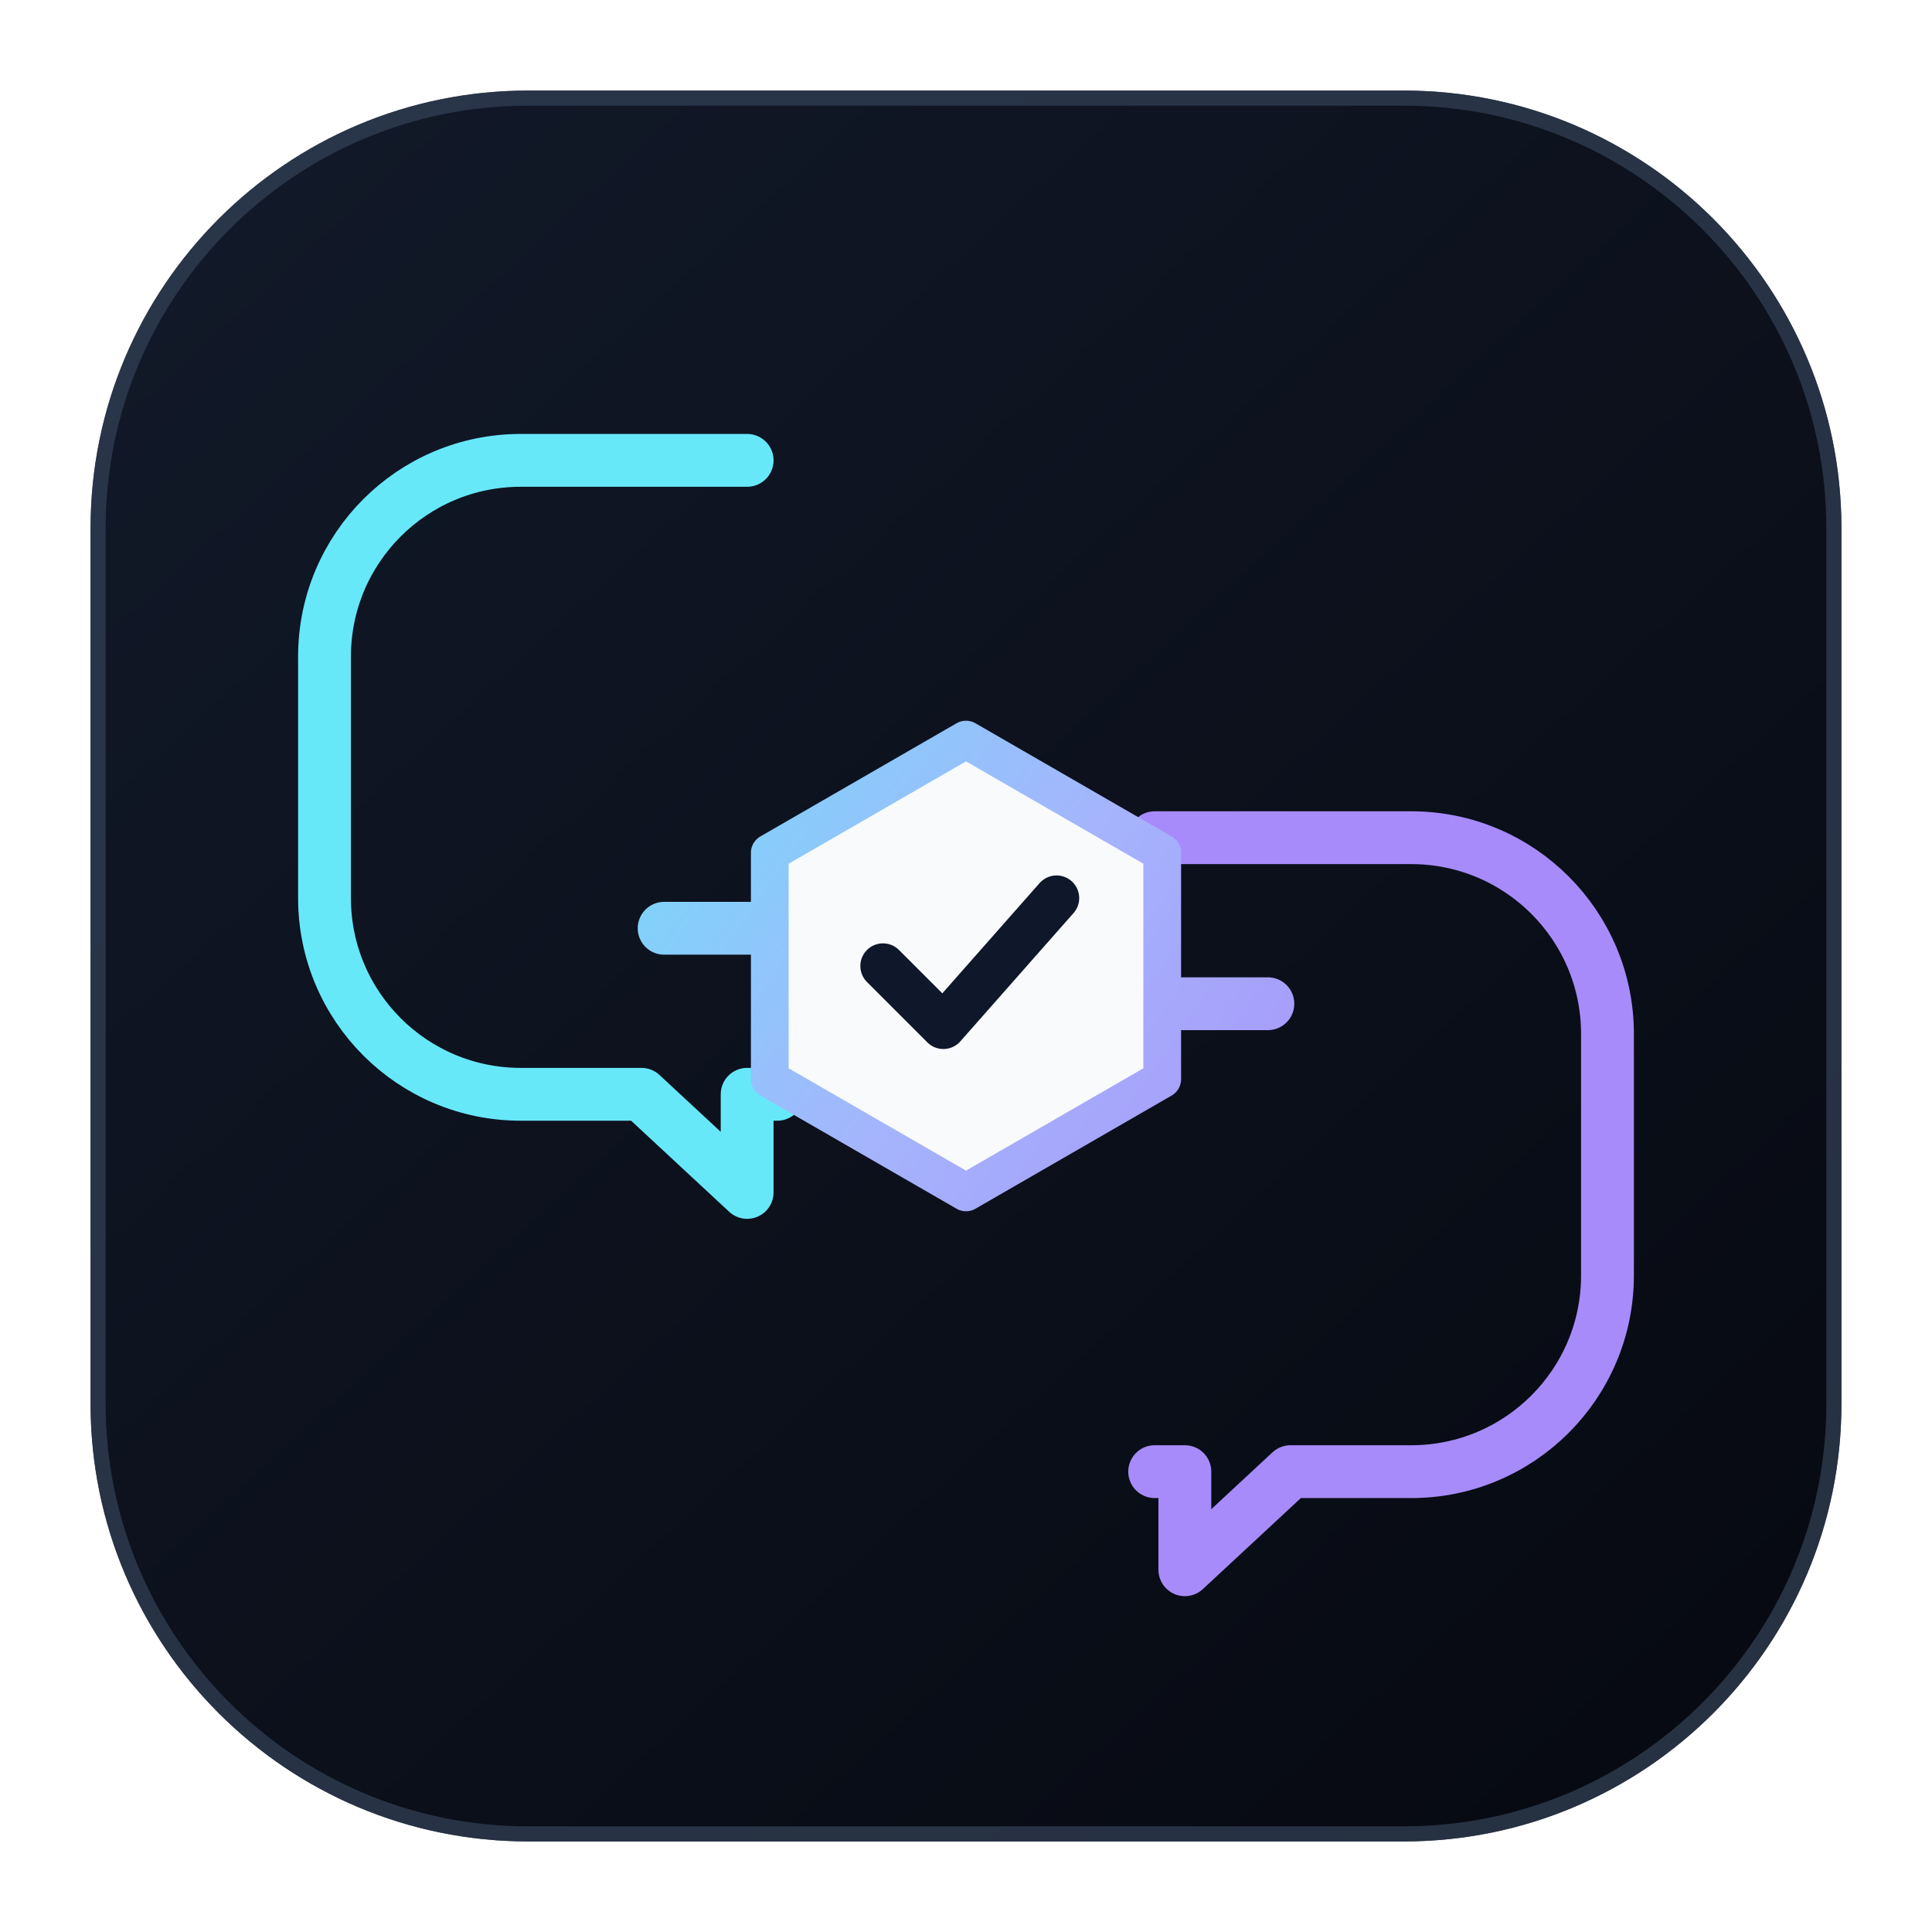
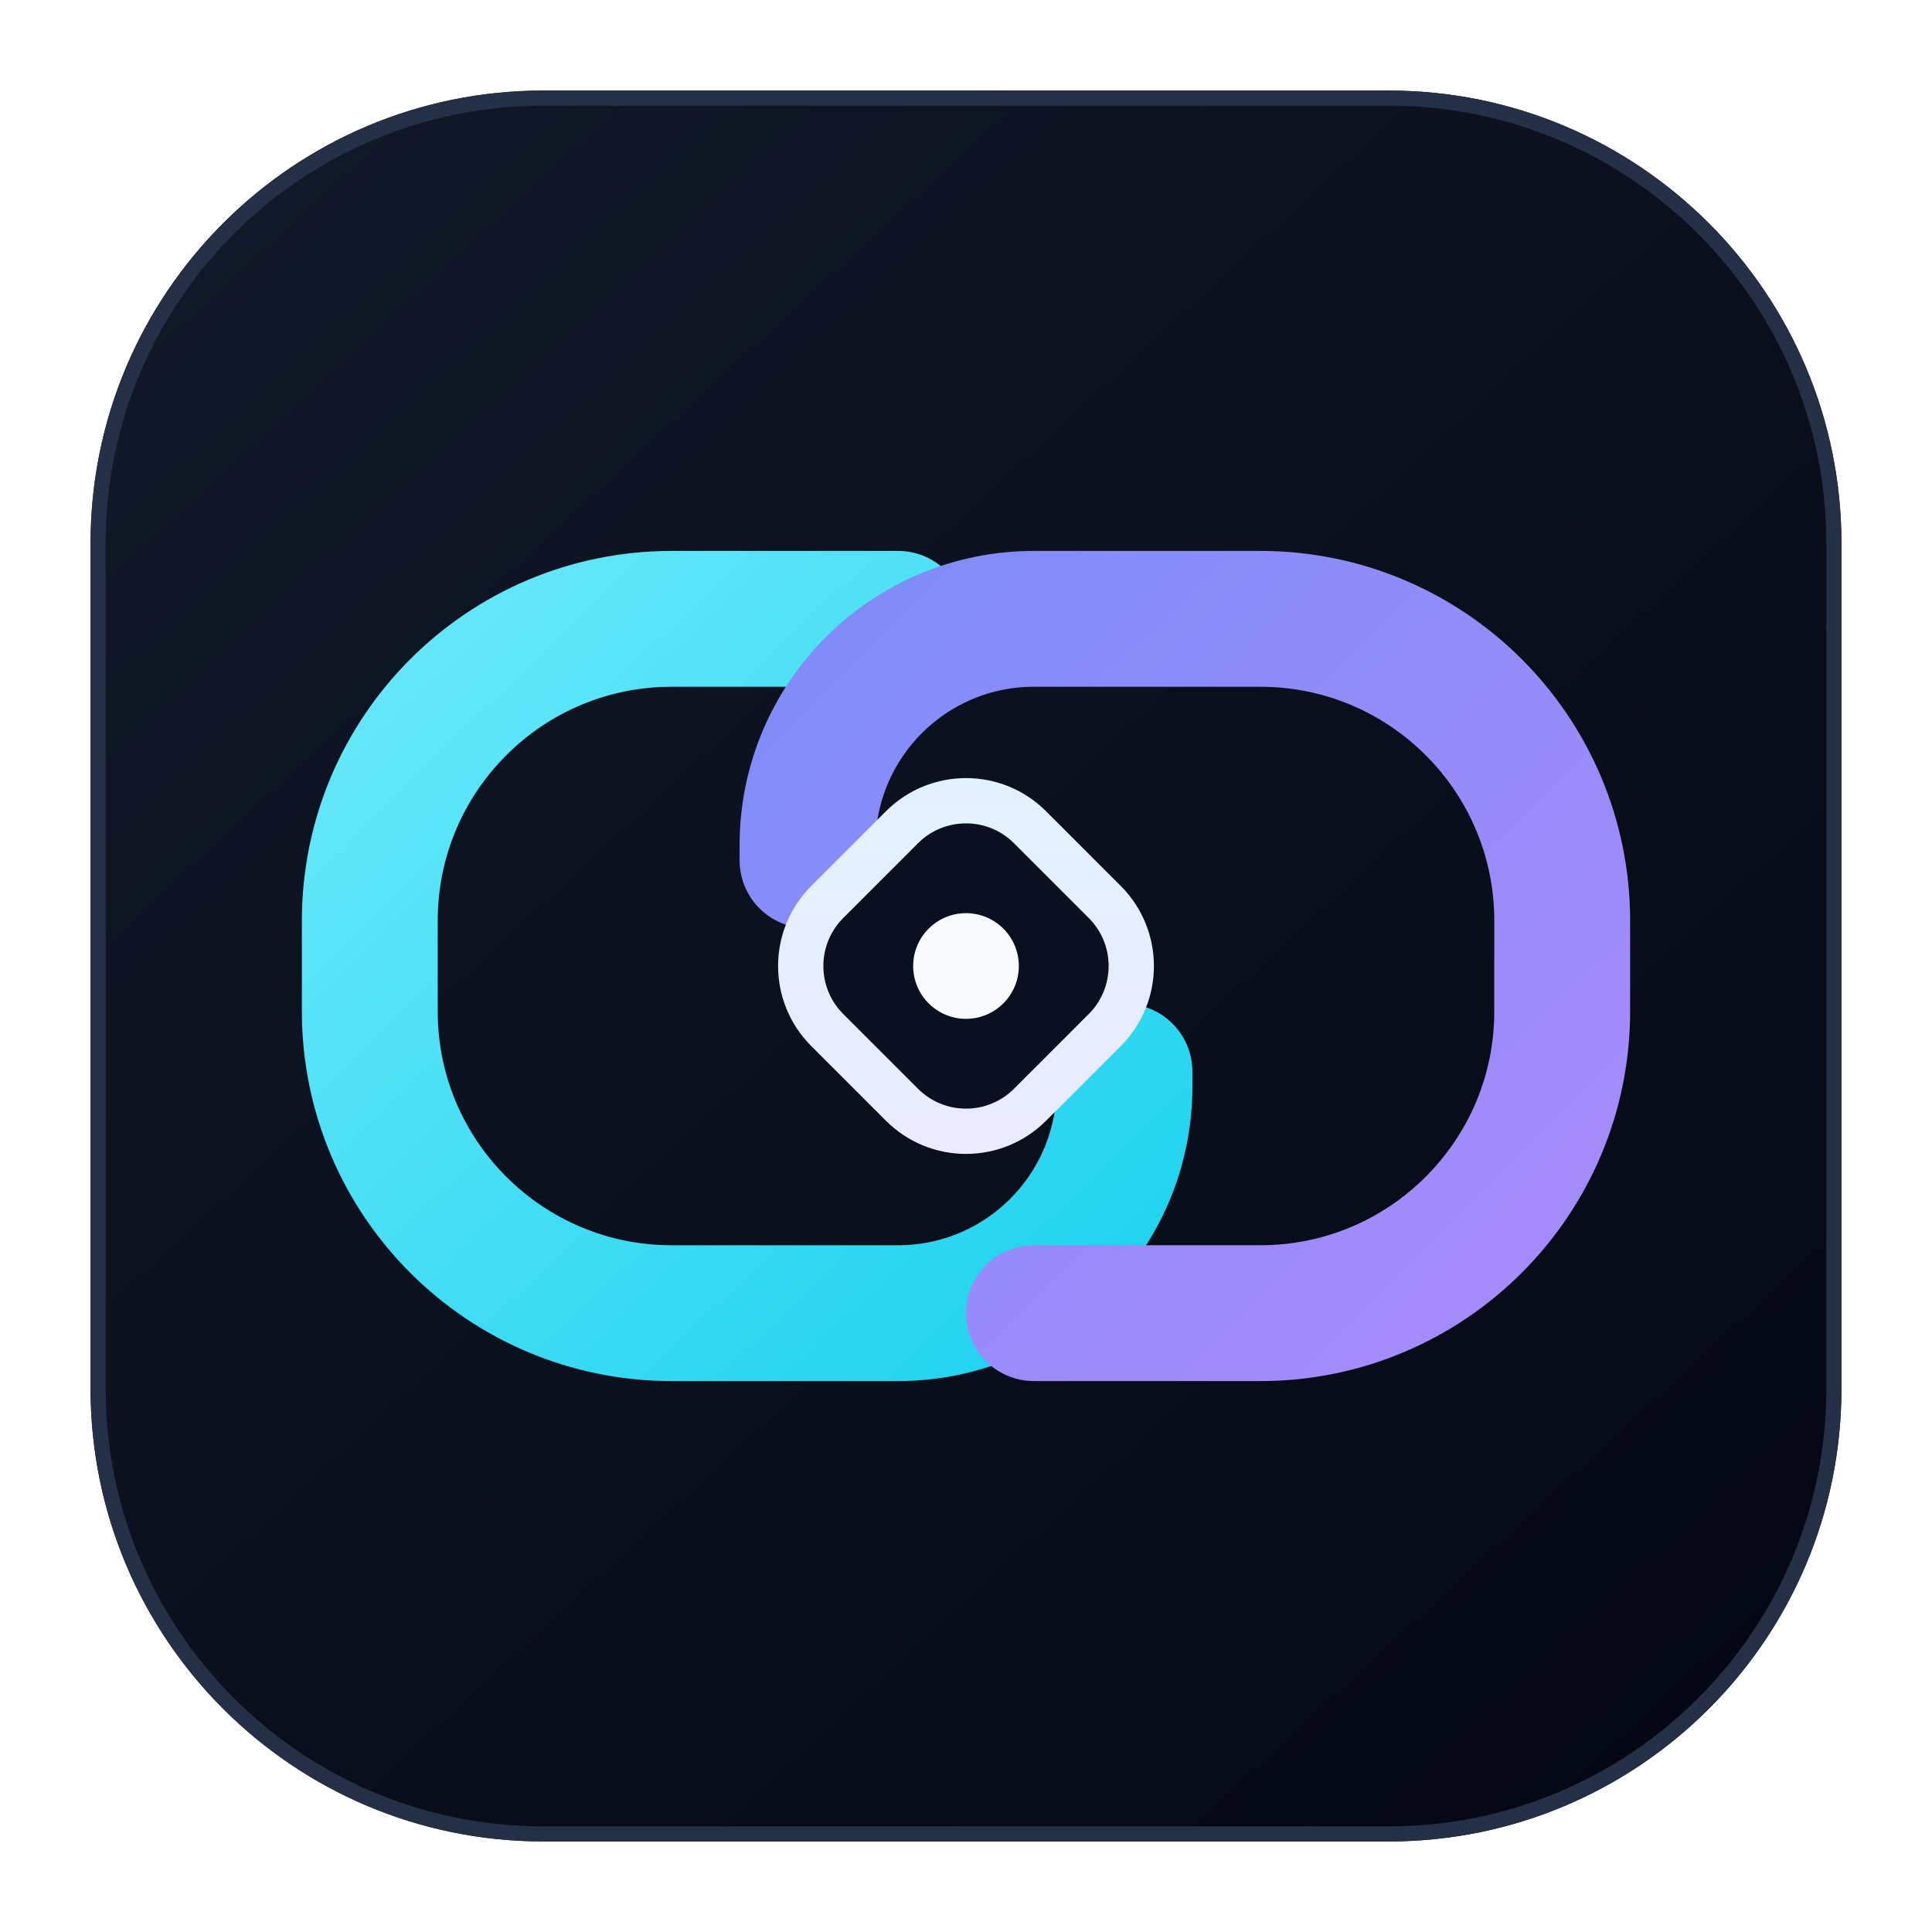
<svg xmlns="http://www.w3.org/2000/svg" width="256" height="256" viewBox="0 0 256 256" role="img" aria-labelledby="title desc">
  <defs>
-     <linearGradient id="bg" x1="34" y1="26" x2="220" y2="230" gradientUnits="userSpaceOnUse">
+     <linearGradient id="bg" x1="32" y1="24" x2="224" y2="232" gradientUnits="userSpaceOnUse">
      <stop stop-color="#111827" />
-       <stop offset="1" stop-color="#070A12" />
+       <stop offset="1" stop-color="#050814" />
    </linearGradient>
-     <linearGradient id="bridge" x1="69" y1="87" x2="188" y2="170" gradientUnits="userSpaceOnUse">
+     <linearGradient id="cyan" x1="54" y1="79" x2="145" y2="173" gradientUnits="userSpaceOnUse">
      <stop stop-color="#67E8F9" />
-       <stop offset="0.52" stop-color="#A5B4FC" />
+       <stop offset="1" stop-color="#22D3EE" />
+     </linearGradient>
+     <linearGradient id="violet" x1="111" y1="83" x2="204" y2="177" gradientUnits="userSpaceOnUse">
+       <stop stop-color="#818CF8" />
      <stop offset="1" stop-color="#A78BFA" />
    </linearGradient>
+     <linearGradient id="core" x1="101" y1="103" x2="156" y2="158" gradientUnits="userSpaceOnUse">
+       <stop stop-color="#E0F2FE" />
+       <stop offset="1" stop-color="#EDE9FE" />
+     </linearGradient>
  </defs>
-   <rect x="12" y="12" width="232" height="232" rx="58" fill="url(#bg)" />
-   <rect x="13" y="13" width="230" height="230" rx="57" fill="none" stroke="#334155" stroke-opacity=".72" stroke-width="2" />
-   <path d="M99 61H69C54.64 61 43 72.64 43 87V119C43 133.36 54.64 145 69 145H85L99 158V145H103" fill="none" stroke="#67E8F9" stroke-width="7" stroke-linecap="round" stroke-linejoin="round" />
-   <path d="M153 111H187C201.36 111 213 122.64 213 137V169C213 183.36 201.36 195 187 195H171L157 208V195H153" fill="none" stroke="#A78BFA" stroke-width="7" stroke-linecap="round" stroke-linejoin="round" />
-   <path d="M88 123H108M148 133H168" fill="none" stroke="url(#bridge)" stroke-width="7" stroke-linecap="round" />
-   <path d="M128 98L154 113V143L128 158L102 143V113L128 98Z" fill="#F8FAFC" stroke="url(#bridge)" stroke-width="5" stroke-linejoin="round" />
-   <path d="M117 128L125 136L140 119" fill="none" stroke="#0F172A" stroke-width="6" stroke-linecap="round" stroke-linejoin="round" />
+   <rect x="12" y="12" width="232" height="232" rx="60" fill="url(#bg)" />
+   <rect x="13" y="13" width="230" height="230" rx="59" fill="none" stroke="#253047" stroke-width="2" />
+   <path d="M119 82H89C66.91 82 49 99.91 49 122V134C49 156.09 66.91 174 89 174H119C135.57 174 149 160.57 149 144V142" fill="none" stroke="url(#cyan)" stroke-width="18" stroke-linecap="round" stroke-linejoin="round" />
+   <path d="M137 174H167C189.09 174 207 156.09 207 134V122C207 99.91 189.09 82 167 82H137C120.43 82 107 95.43 107 112V114" fill="none" stroke="url(#violet)" stroke-width="18" stroke-linecap="round" stroke-linejoin="round" />
+   <rect x="109" y="109" width="38" height="38" rx="12" fill="#0B1020" stroke="url(#core)" stroke-width="6" transform="rotate(45 128 128)" />
+   <circle cx="128" cy="128" r="7" fill="#F8FAFC" />
</svg>
